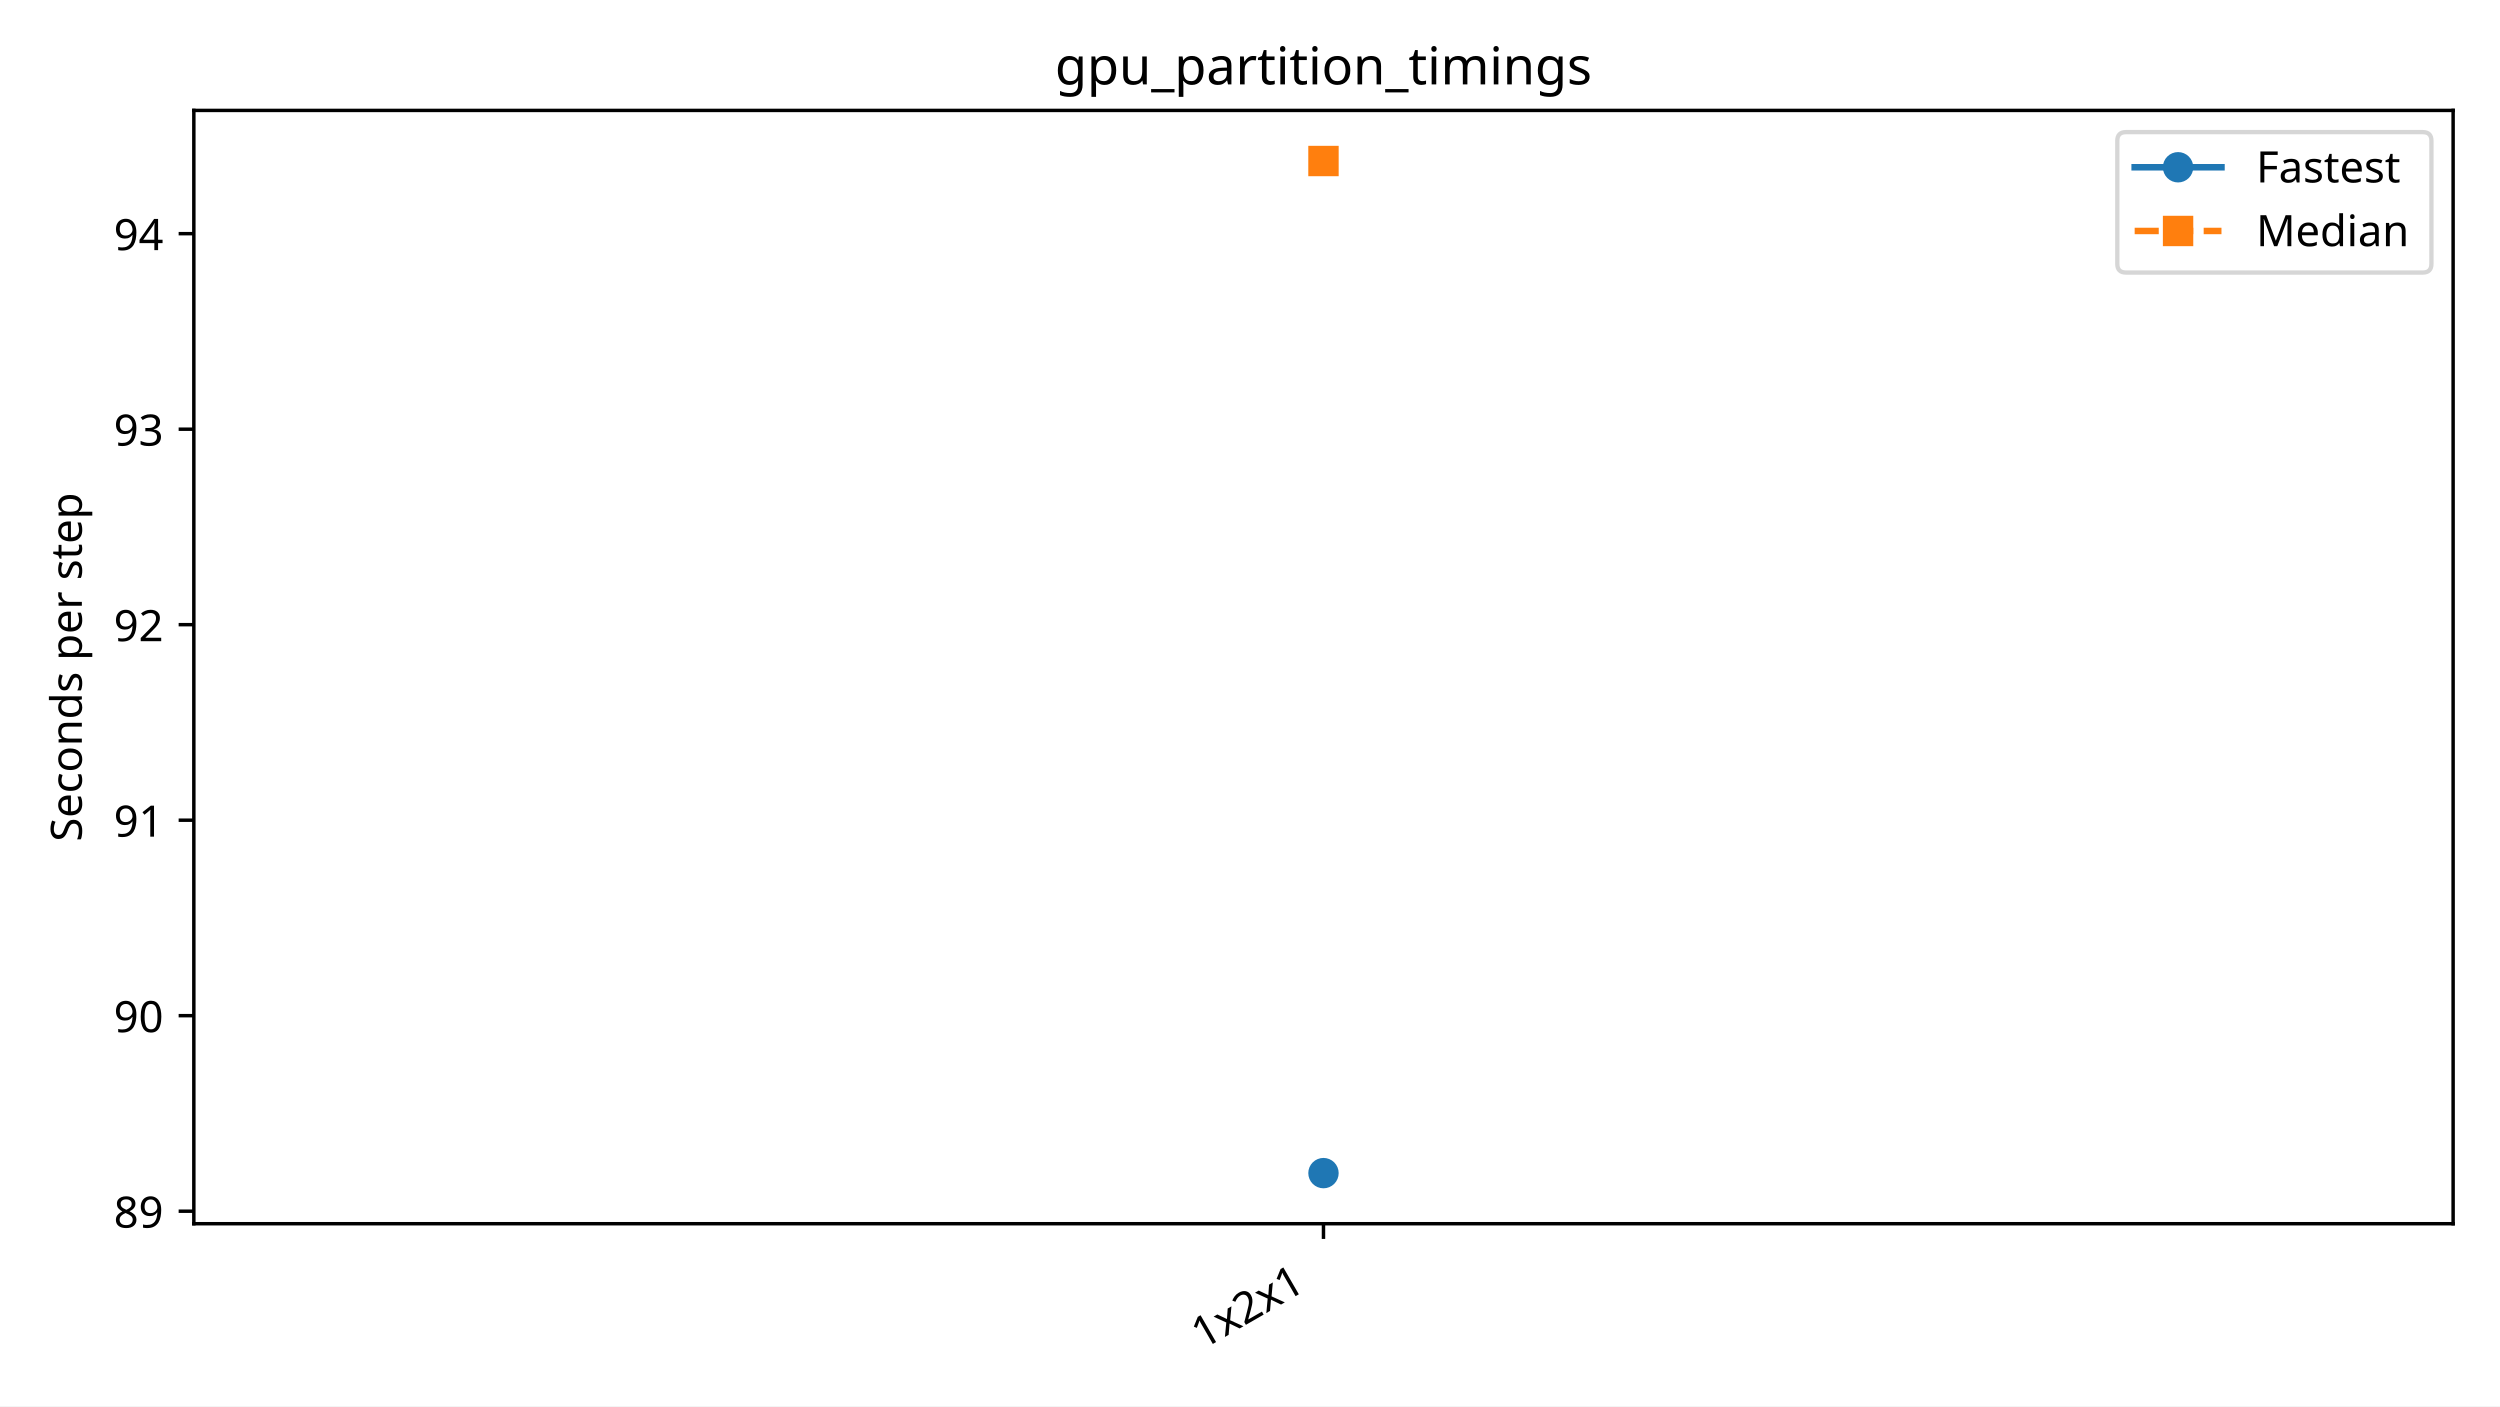
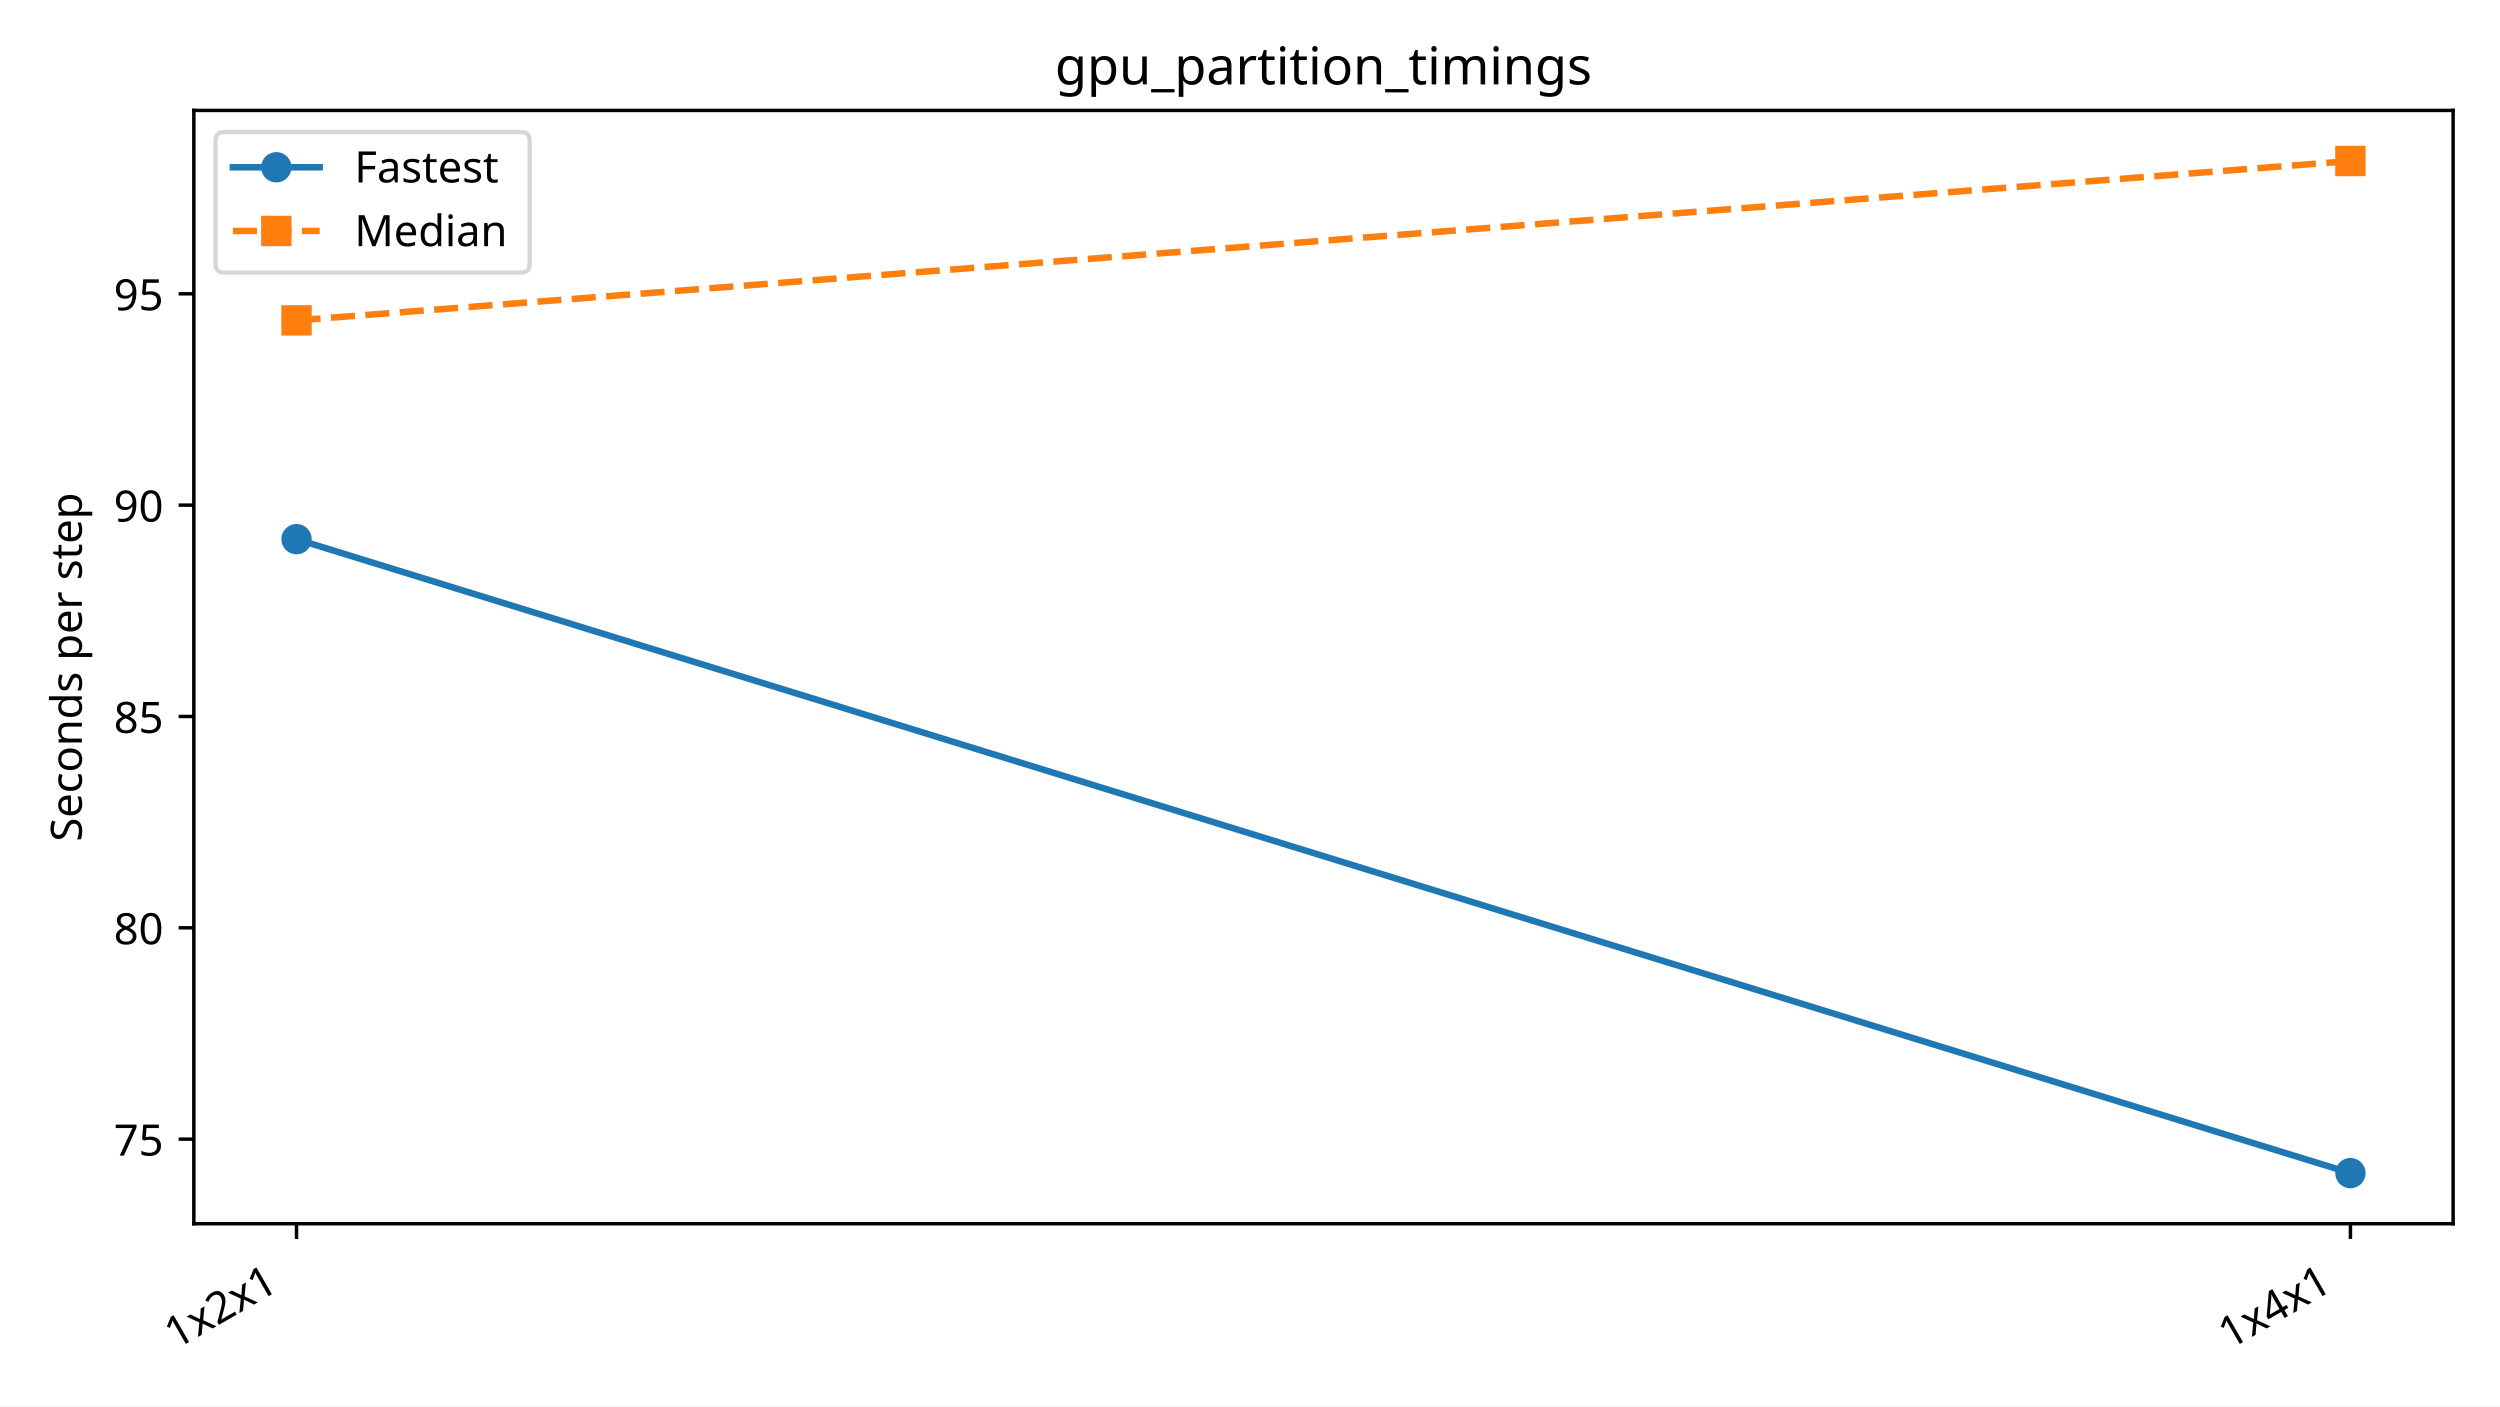
<svg xmlns="http://www.w3.org/2000/svg" xmlns:xlink="http://www.w3.org/1999/xlink" width="576pt" height="324pt" viewBox="0 0 576 324" version="1.1">
  <defs>
    <style type="text/css">*{stroke-linejoin: round; stroke-linecap: butt}</style>
  </defs>
  <g id="figure_1">
    <g id="patch_1">
      <path d="M 0 324 L 576 324 L 576 0 L 0 0 z " style="fill: #ffffff" />
    </g>
    <g id="axes_1">
      <g id="patch_2">
        <path d="M 44.66 281.945 L 565.2 281.945 L 565.2 25.44 L 44.66 25.44 z " style="fill: #ffffff" />
      </g>
      <g id="matplotlib.axis_1">
        <g id="xtick_1">
          <g id="line2d_1">
            <defs>
              <path id="m915a4b6a7f" d="M 0 0 L 0 3.5 " style="stroke: #000000; stroke-width: 0.8" />
            </defs>
            <g>
-               <use xlink:href="#m915a4b6a7f" x="304.93" y="281.945" style="stroke: #000000; stroke-width: 0.8" />
+               <use xlink:href="#m915a4b6a7f" x="68.321" y="281.945" style="stroke: #000000; stroke-width: 0.8" />
            </g>
          </g>
          <g id="text_1">
-             <text style="font: 10px 'sans-serif'" transform="translate(277.1083 310.9884)rotate(-30)">1x2x1</text>
+             <text style="font: 10px 'sans-serif'" transform="translate(40.49923 310.9884)rotate(-30)">1x2x1</text>
+           </g>
+         </g>
+         <g id="xtick_2">
+           <g id="line2d_2">
+             <g>
+               <use xlink:href="#m915a4b6a7f" x="541.539" y="281.945" style="stroke: #000000; stroke-width: 0.8" />
+             </g>
+           </g>
+           <g id="text_2">
+             <text style="font: 10px 'sans-serif'" transform="translate(513.7174 310.9884)rotate(-30)">1x4x1</text>
          </g>
        </g>
      </g>
      <g id="matplotlib.axis_2">
        <g id="ytick_1">
-           <g id="line2d_2">
+           <g id="line2d_3">
            <defs>
              <path id="mc665064905" d="M 0 0 L -3.5 0 " style="stroke: #000000; stroke-width: 0.8" />
            </defs>
            <g>
-               <use xlink:href="#mc665064905" x="44.66" y="279.06" style="stroke: #000000; stroke-width: 0.8" />
+               <use xlink:href="#mc665064905" x="44.66" y="262.454" style="stroke: #000000; stroke-width: 0.8" />
            </g>
          </g>
-           <g id="text_2">
-             <text style="font: 10px 'sans-serif'; text-anchor: end" x="37.66" y="282.859" transform="rotate(-0, 37.66, 282.8589)">89</text>
+           <g id="text_3">
+             <text style="font: 10px 'sans-serif'; text-anchor: end" x="37.66" y="266.253" transform="rotate(-0, 37.66, 266.2529)">75</text>
          </g>
        </g>
        <g id="ytick_2">
-           <g id="line2d_3">
+           <g id="line2d_4">
            <g>
-               <use xlink:href="#mc665064905" x="44.66" y="234.015" style="stroke: #000000; stroke-width: 0.8" />
+               <use xlink:href="#mc665064905" x="44.66" y="213.764" style="stroke: #000000; stroke-width: 0.8" />
            </g>
          </g>
-           <g id="text_3">
-             <text style="font: 10px 'sans-serif'; text-anchor: end" x="37.66" y="237.814" transform="rotate(-0, 37.66, 237.8142)">90</text>
+           <g id="text_4">
+             <text style="font: 10px 'sans-serif'; text-anchor: end" x="37.66" y="217.563" transform="rotate(-0, 37.66, 217.5635)">80</text>
          </g>
        </g>
        <g id="ytick_3">
-           <g id="line2d_4">
+           <g id="line2d_5">
            <g>
-               <use xlink:href="#mc665064905" x="44.66" y="188.97" style="stroke: #000000; stroke-width: 0.8" />
+               <use xlink:href="#mc665064905" x="44.66" y="165.075" style="stroke: #000000; stroke-width: 0.8" />
            </g>
          </g>
-           <g id="text_4">
-             <text style="font: 10px 'sans-serif'; text-anchor: end" x="37.66" y="192.77" transform="rotate(-0, 37.66, 192.7695)">91</text>
+           <g id="text_5">
+             <text style="font: 10px 'sans-serif'; text-anchor: end" x="37.66" y="168.874" transform="rotate(-0, 37.66, 168.874)">85</text>
          </g>
        </g>
        <g id="ytick_4">
-           <g id="line2d_5">
+           <g id="line2d_6">
            <g>
-               <use xlink:href="#mc665064905" x="44.66" y="143.926" style="stroke: #000000; stroke-width: 0.8" />
+               <use xlink:href="#mc665064905" x="44.66" y="116.385" style="stroke: #000000; stroke-width: 0.8" />
            </g>
          </g>
-           <g id="text_5">
-             <text style="font: 10px 'sans-serif'; text-anchor: end" x="37.66" y="147.725" transform="rotate(-0, 37.66, 147.7248)">92</text>
+           <g id="text_6">
+             <text style="font: 10px 'sans-serif'; text-anchor: end" x="37.66" y="120.185" transform="rotate(-0, 37.66, 120.1846)">90</text>
          </g>
        </g>
        <g id="ytick_5">
-           <g id="line2d_6">
-             <g>
-               <use xlink:href="#mc665064905" x="44.66" y="98.881" style="stroke: #000000; stroke-width: 0.8" />
-             </g>
-           </g>
-           <g id="text_6">
-             <text style="font: 10px 'sans-serif'; text-anchor: end" x="37.66" y="102.68" transform="rotate(-0, 37.66, 102.6801)">93</text>
-           </g>
-         </g>
-         <g id="ytick_6">
          <g id="line2d_7">
            <g>
-               <use xlink:href="#mc665064905" x="44.66" y="53.836" style="stroke: #000000; stroke-width: 0.8" />
+               <use xlink:href="#mc665064905" x="44.66" y="67.696" style="stroke: #000000; stroke-width: 0.8" />
            </g>
          </g>
          <g id="text_7">
-             <text style="font: 10px 'sans-serif'; text-anchor: end" x="37.66" y="57.635" transform="rotate(-0, 37.66, 57.6354)">94</text>
+             <text style="font: 10px 'sans-serif'; text-anchor: end" x="37.66" y="71.495" transform="rotate(-0, 37.66, 71.49511)">95</text>
          </g>
        </g>
        <g id="text_8">
          <text style="font: 10px 'sans-serif'; text-anchor: middle" x="18.855" y="153.693" transform="rotate(-90, 18.85531, 153.6927)">Seconds per step</text>
        </g>
      </g>
      <g id="line2d_8">
-         <path d="M 304.93 270.286 " clip-path="url(#pbc9bed523b)" style="fill: none; stroke: #1f77b4; stroke-width: 1.5; stroke-linecap: square" />
+         <path d="M 68.321 124.227 L 541.539 270.286 " clip-path="url(#pbc9bed523b)" style="fill: none; stroke: #1f77b4; stroke-width: 1.5; stroke-linecap: square" />
        <defs>
          <path id="mfb15104b4f" d="M 0 3 C 0.796 3 1.559 2.684 2.121 2.121 C 2.684 1.559 3 0.796 3 0 C 3 -0.796 2.684 -1.559 2.121 -2.121 C 1.559 -2.684 0.796 -3 0 -3 C -0.796 -3 -1.559 -2.684 -2.121 -2.121 C -2.684 -1.559 -3 -0.796 -3 0 C -3 0.796 -2.684 1.559 -2.121 2.121 C -1.559 2.684 -0.796 3 0 3 z " style="stroke: #1f77b4" />
        </defs>
        <g clip-path="url(#pbc9bed523b)">
-           <use xlink:href="#mfb15104b4f" x="304.93" y="270.286" style="fill: #1f77b4; stroke: #1f77b4" />
+           <use xlink:href="#mfb15104b4f" x="68.321" y="124.227" style="fill: #1f77b4; stroke: #1f77b4" />
+           <use xlink:href="#mfb15104b4f" x="541.539" y="270.286" style="fill: #1f77b4; stroke: #1f77b4" />
        </g>
      </g>
      <g id="line2d_9">
-         <path d="M 304.93 37.099 " clip-path="url(#pbc9bed523b)" style="fill: none; stroke-dasharray: 5.55,2.4; stroke-dashoffset: 0; stroke: #ff7f0e; stroke-width: 1.5" />
+         <path d="M 68.321 73.816 L 541.539 37.099 " clip-path="url(#pbc9bed523b)" style="fill: none; stroke-dasharray: 5.55,2.4; stroke-dashoffset: 0; stroke: #ff7f0e; stroke-width: 1.5" />
        <defs>
          <path id="m5a906554f0" d="M -3 3 L 3 3 L 3 -3 L -3 -3 z " style="stroke: #ff7f0e; stroke-linejoin: miter" />
        </defs>
        <g clip-path="url(#pbc9bed523b)">
-           <use xlink:href="#m5a906554f0" x="304.93" y="37.099" style="fill: #ff7f0e; stroke: #ff7f0e; stroke-linejoin: miter" />
+           <use xlink:href="#m5a906554f0" x="68.321" y="73.816" style="fill: #ff7f0e; stroke: #ff7f0e; stroke-linejoin: miter" />
+           <use xlink:href="#m5a906554f0" x="541.539" y="37.099" style="fill: #ff7f0e; stroke: #ff7f0e; stroke-linejoin: miter" />
        </g>
      </g>
      <g id="patch_3">
        <path d="M 44.66 281.945 L 44.66 25.44 " style="fill: none; stroke: #000000; stroke-width: 0.8; stroke-linejoin: miter; stroke-linecap: square" />
      </g>
      <g id="patch_4">
        <path d="M 565.2 281.945 L 565.2 25.44 " style="fill: none; stroke: #000000; stroke-width: 0.8; stroke-linejoin: miter; stroke-linecap: square" />
      </g>
      <g id="patch_5">
        <path d="M 44.66 281.945 L 565.2 281.945 " style="fill: none; stroke: #000000; stroke-width: 0.8; stroke-linejoin: miter; stroke-linecap: square" />
      </g>
      <g id="patch_6">
        <path d="M 44.66 25.44 L 565.2 25.44 " style="fill: none; stroke: #000000; stroke-width: 0.8; stroke-linejoin: miter; stroke-linecap: square" />
      </g>
      <g id="text_9">
        <text style="font: 12px 'sans-serif'; text-anchor: middle" x="304.93" y="19.44" transform="rotate(-0, 304.93, 19.44)">gpu_partition_timings</text>
      </g>
      <g id="legend_1">
        <g id="patch_7">
-           <path d="M 489.827 62.796 L 558.2 62.796 Q 560.2 62.796 560.2 60.796 L 560.2 32.44 Q 560.2 30.44 558.2 30.44 L 489.827 30.44 Q 487.827 30.44 487.827 32.44 L 487.827 60.796 Q 487.827 62.796 489.827 62.796 z " style="fill: #ffffff; opacity: 0.8; stroke: #cccccc; stroke-linejoin: miter" />
+           <path d="M 51.66 62.796 L 120.033 62.796 Q 122.033 62.796 122.033 60.796 L 122.033 32.44 Q 122.033 30.44 120.033 30.44 L 51.66 30.44 Q 49.66 30.44 49.66 32.44 L 49.66 60.796 Q 49.66 62.796 51.66 62.796 z " style="fill: #ffffff; opacity: 0.8; stroke: #cccccc; stroke-linejoin: miter" />
        </g>
        <g id="line2d_10">
-           <path d="M 491.827 38.538 L 501.827 38.538 L 511.827 38.538 " style="fill: none; stroke: #1f77b4; stroke-width: 1.5; stroke-linecap: square" />
+           <path d="M 53.66 38.538 L 63.66 38.538 L 73.66 38.538 " style="fill: none; stroke: #1f77b4; stroke-width: 1.5; stroke-linecap: square" />
          <g>
-             <use xlink:href="#mfb15104b4f" x="501.827" y="38.538" style="fill: #1f77b4; stroke: #1f77b4" />
+             <use xlink:href="#mfb15104b4f" x="63.66" y="38.538" style="fill: #1f77b4; stroke: #1f77b4" />
          </g>
        </g>
        <g id="text_10">
-           <text style="font: 10px 'sans-serif'; text-anchor: start" x="519.827" y="42.038" transform="rotate(-0, 519.8266, 42.03844)">Fastest</text>
+           <text style="font: 10px 'sans-serif'; text-anchor: start" x="81.66" y="42.038" transform="rotate(-0, 81.66, 42.03844)">Fastest</text>
        </g>
        <g id="line2d_11">
-           <path d="M 491.827 53.217 L 501.827 53.217 L 511.827 53.217 " style="fill: none; stroke-dasharray: 5.55,2.4; stroke-dashoffset: 0; stroke: #ff7f0e; stroke-width: 1.5" />
+           <path d="M 53.66 53.217 L 63.66 53.217 L 73.66 53.217 " style="fill: none; stroke-dasharray: 5.55,2.4; stroke-dashoffset: 0; stroke: #ff7f0e; stroke-width: 1.5" />
          <g>
-             <use xlink:href="#m5a906554f0" x="501.827" y="53.217" style="fill: #ff7f0e; stroke: #ff7f0e; stroke-linejoin: miter" />
+             <use xlink:href="#m5a906554f0" x="63.66" y="53.217" style="fill: #ff7f0e; stroke: #ff7f0e; stroke-linejoin: miter" />
          </g>
        </g>
        <g id="text_11">
-           <text style="font: 10px 'sans-serif'; text-anchor: start" x="519.827" y="56.717" transform="rotate(-0, 519.8266, 56.71656)">Median</text>
+           <text style="font: 10px 'sans-serif'; text-anchor: start" x="81.66" y="56.717" transform="rotate(-0, 81.66, 56.71656)">Median</text>
        </g>
      </g>
    </g>
  </g>
  <defs>
    <clipPath id="pbc9bed523b">
      <rect x="44.66" y="25.44" width="520.54" height="256.505" />
    </clipPath>
  </defs>
</svg>
